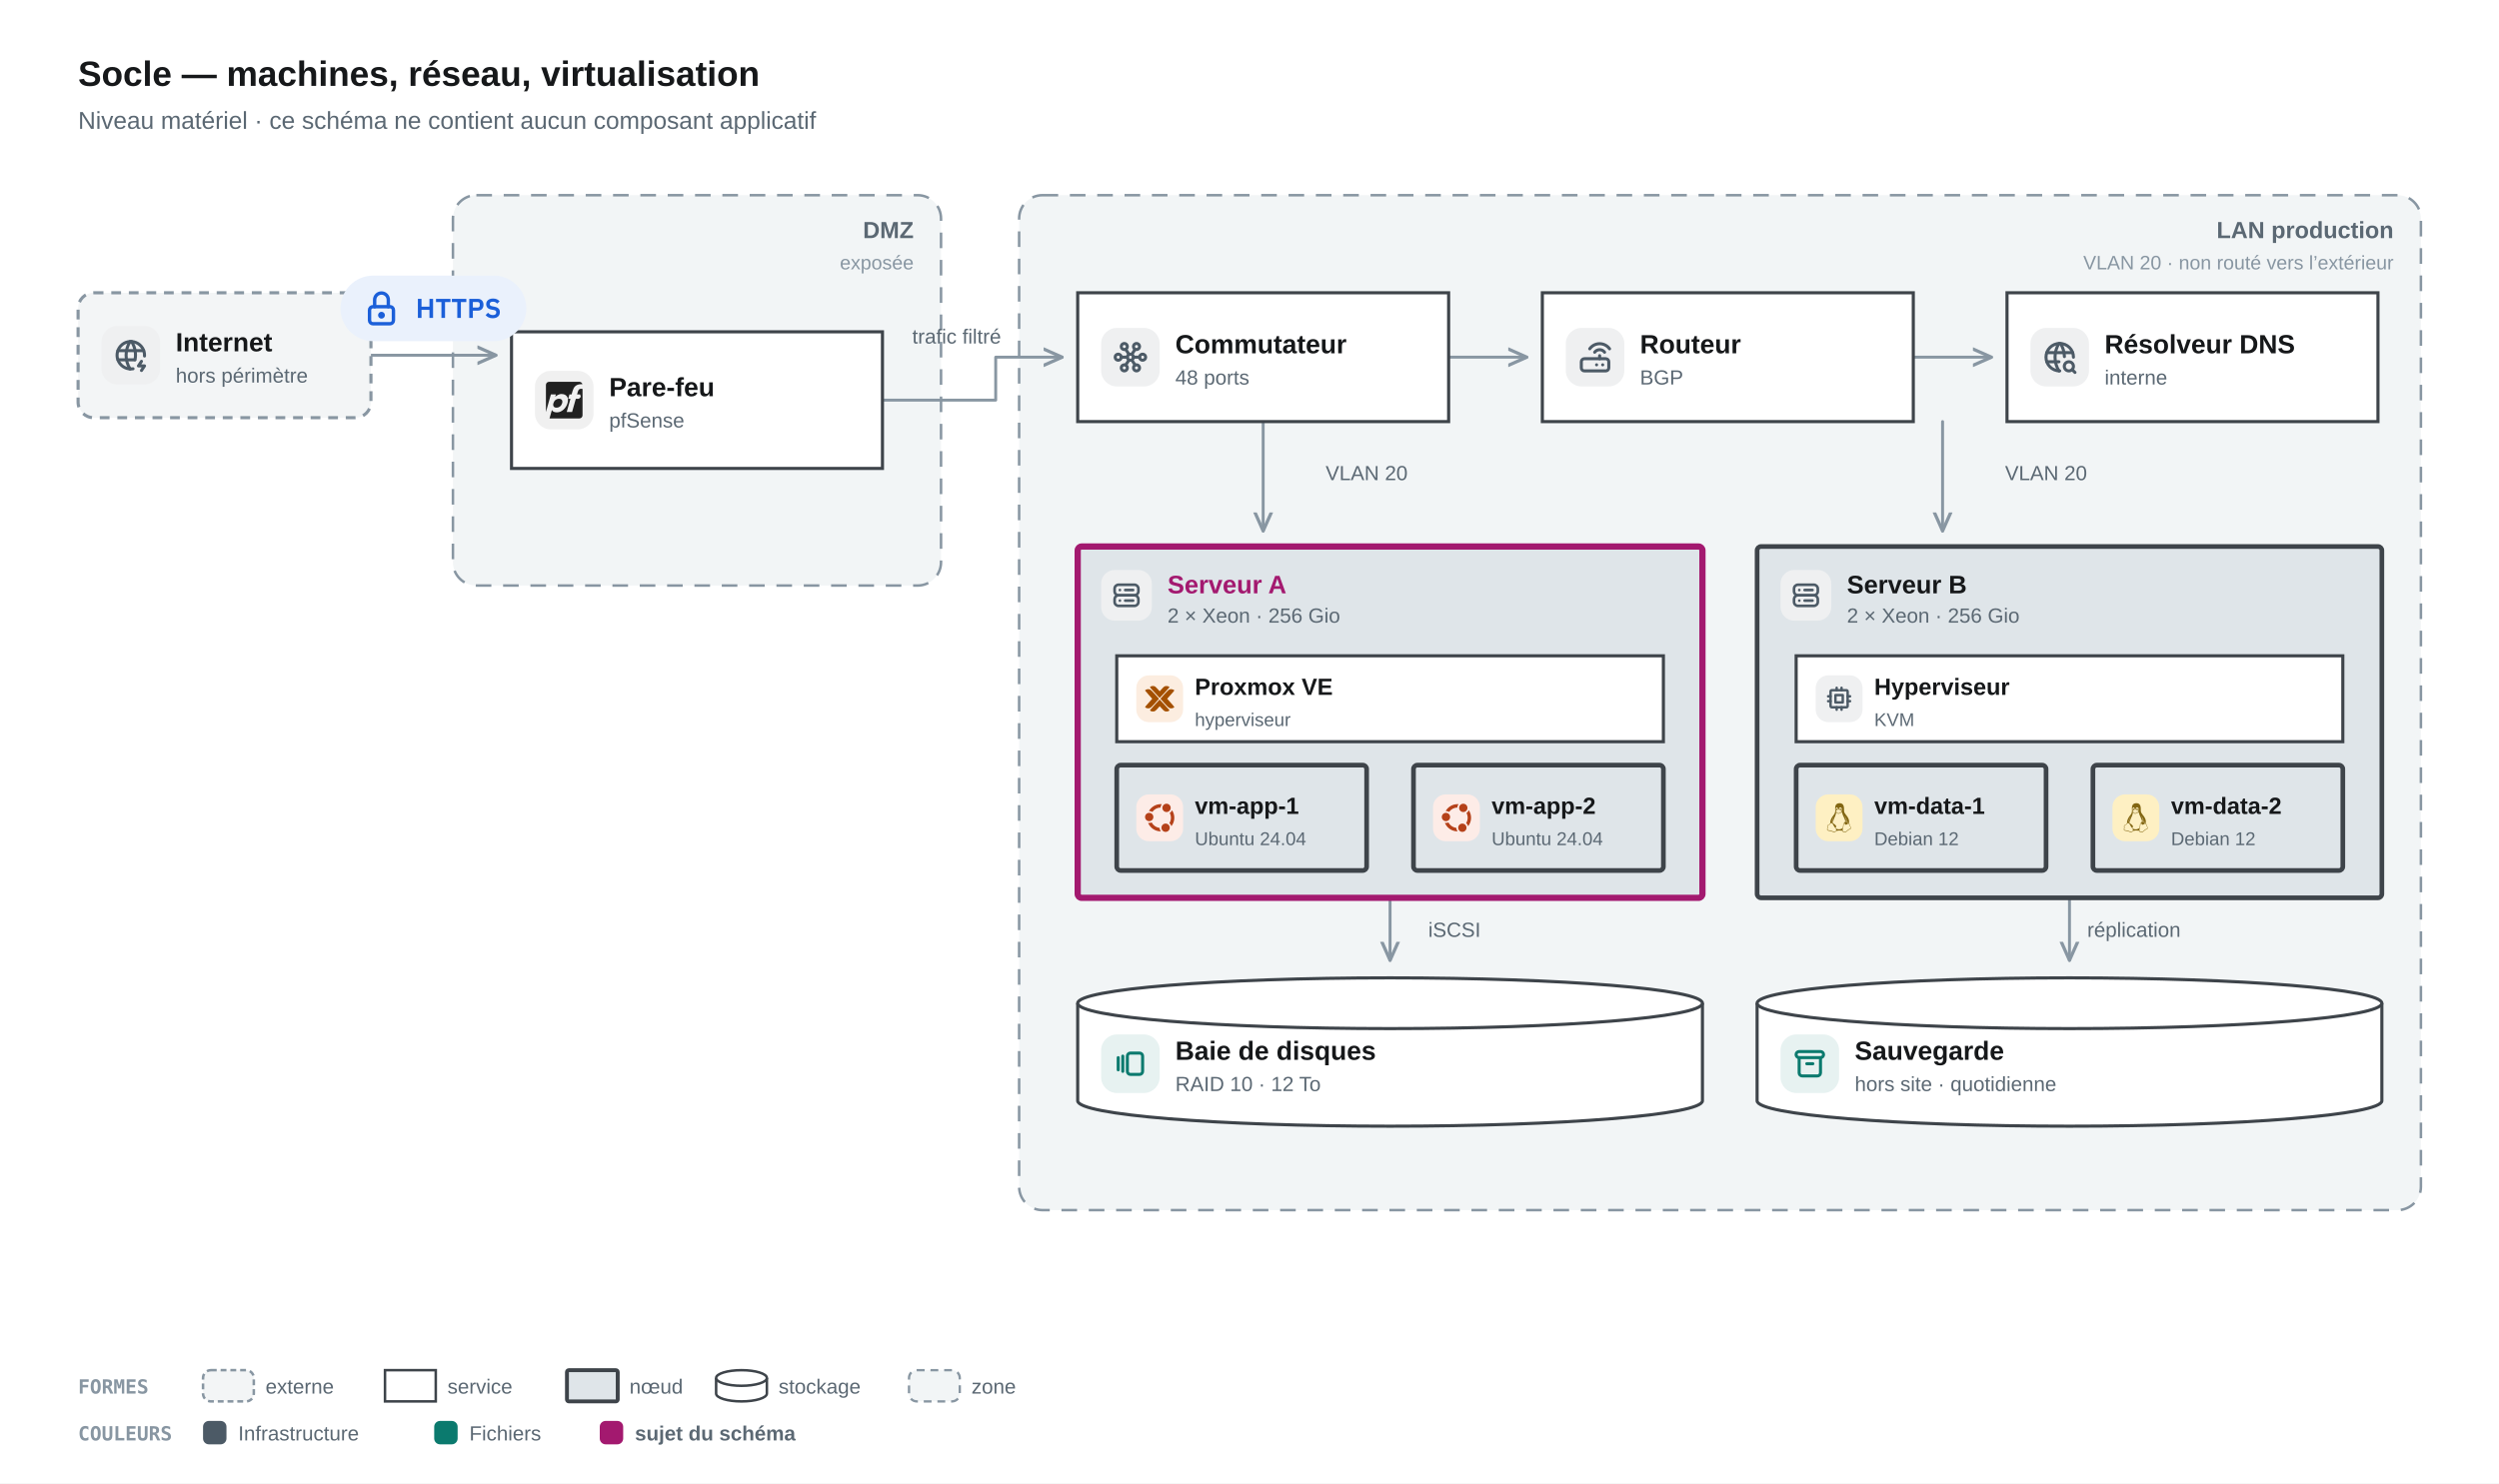
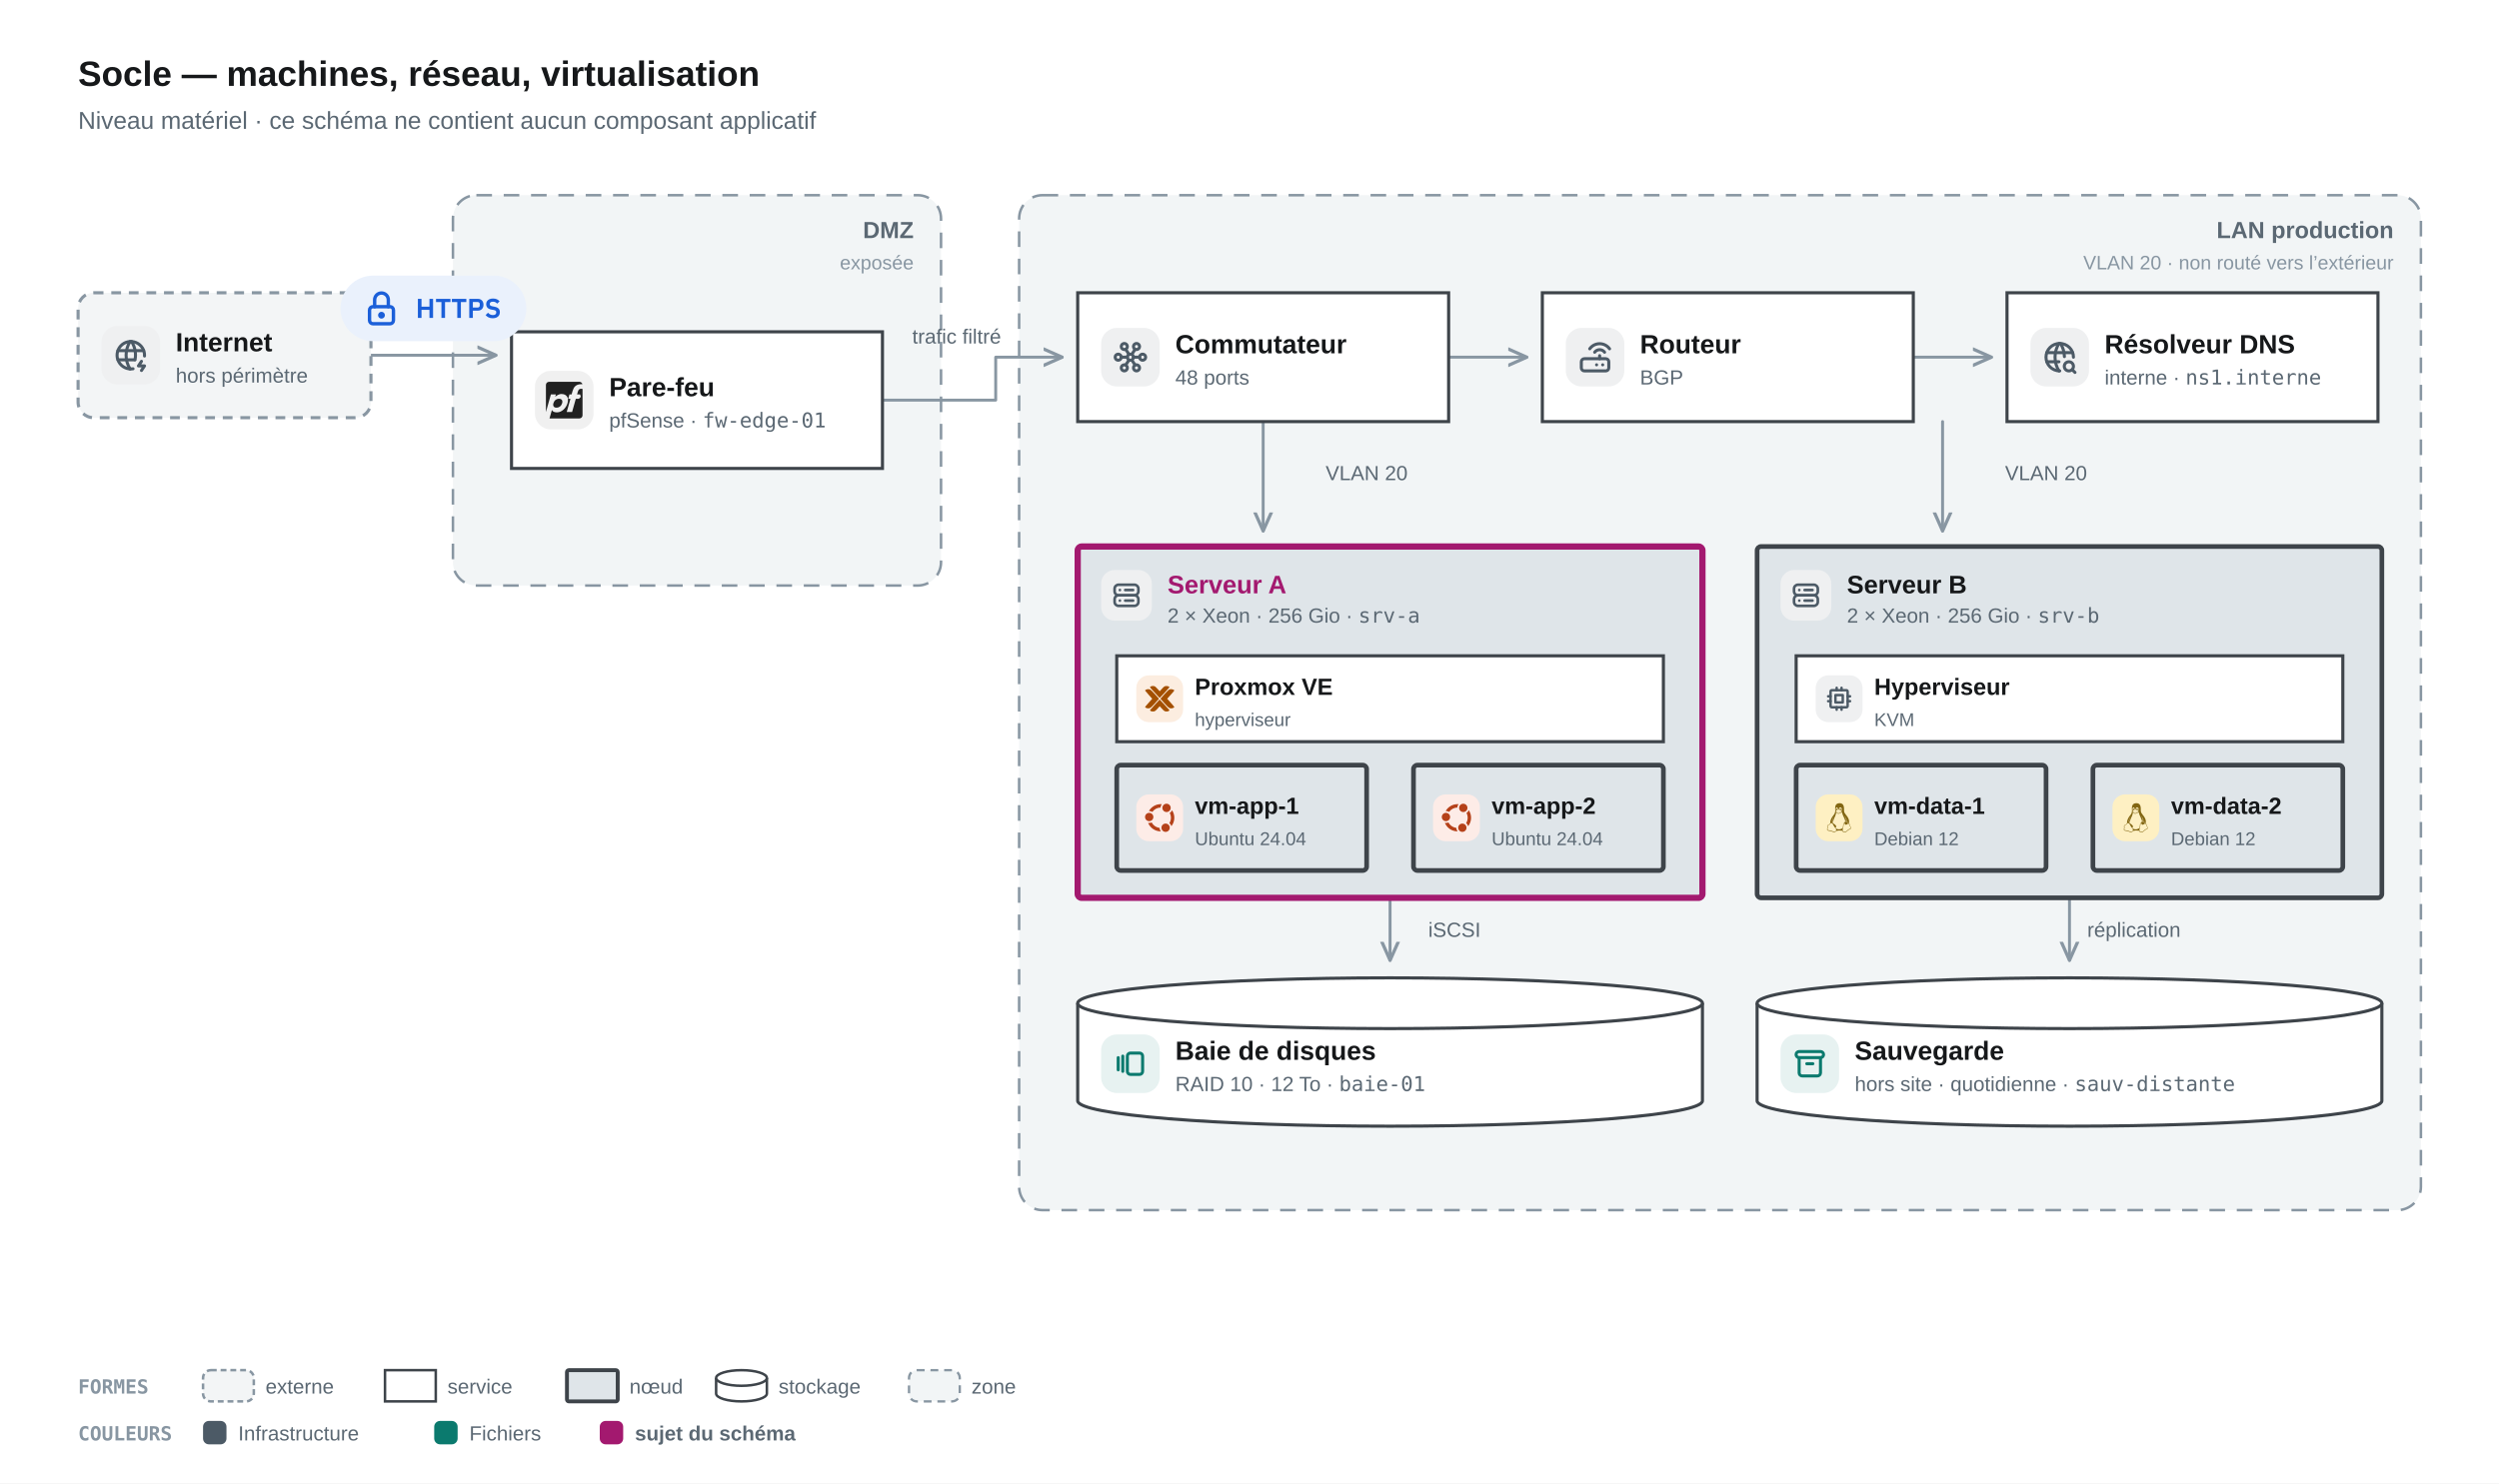
<svg xmlns="http://www.w3.org/2000/svg" width="1280" height="760" viewBox="0 0 1280 760" font-family="'IBM Plex Sans','Helvetica Neue',Arial,sans-serif" role="img" aria-label="Socle — machines, réseau, virtualisation">
  <defs>
    <marker id="fl" viewBox="0 0 10 10" refX="9" refY="5" markerWidth="7" markerHeight="7" orient="auto-start-reverse">
      <path d="M0,1 L9,5 L0,9" fill="none" stroke="#8896A2" stroke-width="1.6" stroke-linecap="round" stroke-linejoin="round" />
    </marker>
  </defs>
  <rect width="1280" height="760" fill="#FFFFFF" />
  <text x="40" y="44" font-size="18" font-weight="600" fill="#16181A">Socle — machines, réseau, virtualisation</text>
  <text x="40" y="66" font-size="12.5" fill="#5B6873">Niveau matériel · ce schéma ne contient aucun composant applicatif</text>
  <rect x="232" y="100" width="250" height="200" rx="12" fill="#F2F5F6" stroke="#8896A2" stroke-width="1.3" stroke-dasharray="8 6" />
  <text x="468" y="122" text-anchor="end" font-size="12" font-weight="600" fill="#5B6873">DMZ</text>
  <text x="468" y="138" text-anchor="end" font-size="10" fill="#8896A2">exposée</text>
  <rect x="522" y="100" width="718" height="520" rx="12" fill="#F2F5F6" stroke="#8896A2" stroke-width="1.3" stroke-dasharray="8 6" />
  <text x="1226" y="122" text-anchor="end" font-size="12" font-weight="600" fill="#5B6873">LAN production</text>
  <text x="1226" y="138" text-anchor="end" font-size="10" fill="#8896A2">VLAN 20 · non routé vers l’extérieur</text>
  <path d="M190,182 H254" fill="none" stroke="#8896A2" stroke-width="1.5" stroke-linecap="round" stroke-linejoin="round" marker-end="url(#fl)" />
  <path d="M452,205 H510 V183 H544" fill="none" stroke="#8896A2" stroke-width="1.5" stroke-linecap="round" stroke-linejoin="round" marker-end="url(#fl)" />
  <path d="M742,183 H782" fill="none" stroke="#8896A2" stroke-width="1.5" stroke-linecap="round" stroke-linejoin="round" marker-end="url(#fl)" />
  <path d="M980,183 H1020" fill="none" stroke="#8896A2" stroke-width="1.5" stroke-linecap="round" stroke-linejoin="round" marker-end="url(#fl)" />
  <path d="M647,216 V272" fill="none" stroke="#8896A2" stroke-width="1.5" stroke-linecap="round" stroke-linejoin="round" marker-end="url(#fl)" />
  <path d="M995,216 V272" fill="none" stroke="#8896A2" stroke-width="1.5" stroke-linecap="round" stroke-linejoin="round" marker-end="url(#fl)" />
  <path d="M712,460 V492" fill="none" stroke="#8896A2" stroke-width="1.5" stroke-linecap="round" stroke-linejoin="round" marker-end="url(#fl)" />
  <path d="M1060,460 V492" fill="none" stroke="#8896A2" stroke-width="1.5" stroke-linecap="round" stroke-linejoin="round" marker-end="url(#fl)" />
  <g>
    <rect x="40" y="150" width="150" height="64" rx="8" fill="#F3F5F6" stroke="#8896A2" stroke-width="1.6" stroke-dasharray="5 4" />
    <svg x="52" y="167" width="30" height="30" viewBox="0 0 48 48">
      <rect width="48" height="48" rx="13" fill="#eff0f1" />
      <svg x="9" y="9" width="30" height="30" viewBox="0 0 24 24" fill="none" stroke="#4C5A66" stroke-width="2" stroke-linecap="round" stroke-linejoin="round">
        <path stroke="none" d="M0 0h24v24H0z" fill="none" />
        <path d="M20.985 12.52a9 9 0 1 0 -7.52 8.36" />
        <path d="M3.6 9h16.8" />
        <path d="M3.6 15h10.9" />
        <path d="M11.5 3a17 17 0 0 0 0 18" />
        <path d="M12.5 3c2.313 3.706 3.07 7.856 2.27 12" />
        <path d="M19 16l-2 3h4l-2 3" />
      </svg>
    </svg>
    <text x="90" y="180" font-size="13.5" font-weight="600" fill="#16181A">Internet</text>
    <text x="90" y="196" font-size="10.5" fill="#5B6873">hors périmètre</text>
  </g>
  <g>
    <rect x="262" y="170" width="190" height="70" rx="0" fill="#FFFFFF" stroke="#3E444A" stroke-width="1.6" />
    <svg x="274" y="190" width="30" height="30" viewBox="0 0 48 48">
      <rect width="48" height="48" rx="13" fill="#f0f0f0" />
      <svg x="9" y="9" width="30" height="30" viewBox="0 0 24 24" fill="#212121">
        <path d="M2.013 0C.898 0 0 .929 0 2.044v17.775L3.252 8.27h3.282L6.1 9.785h.063c.186-.217.433-.403.742-.62.31-.216.62-.402.96-.588.342-.186.713-.31 1.116-.433.402-.124.805-.155 1.208-.155.867 0 1.579.154 2.198.433.62.279 1.084.712 1.455 1.239.31.464.5 1.019.593 1.669.006.06.027.135.027.189.062.712-.031 1.518-.28 2.385a8.571 8.571 0 0 1-1.02 2.322 9.885 9.885 0 0 1-1.58 1.95 8.125 8.125 0 0 1-2.044 1.364 5.536 5.536 0 0 1-2.354.495 5.655 5.655 0 0 1-1.982-.34c-.588-.217-.99-.62-1.238-1.177h-.062L2.353 24h19.603A2.042 2.042 0 0 0 24 21.956V4.706c-.093-.03-.186-.06-.248-.092a2.771 2.771 0 0 0-.557-.062c-.557 0-1.022.124-1.394.372-.34.248-.65.743-.867 1.518l-.526 1.826h2.013l.495 1.58-1.3 1.27h-2.014l-2.446 8.67h-3.53l2.446-8.67h-1.455l.805-2.85h1.425l.557-2.044c.185-.619.403-1.238.681-1.795a4.996 4.996 0 0 1 1.053-1.487c.433-.434.99-.775 1.641-1.022.65-.248 1.487-.372 2.447-.372.248 0 .464 0 .712.031A2.082 2.082 0 0 0 21.988 0zm6.565 11.118c-.898 0-1.672.278-2.323.805-.65.526-1.083 1.239-1.331 2.106-.248.867-.217 1.579.155 2.105.31.557.929.805 1.858.805.898 0 1.672-.278 2.322-.805.65-.526 1.115-1.238 1.363-2.105.247-.867.185-1.58-.155-2.106-.34-.527-.991-.805-1.89-.805Z" />
      </svg>
    </svg>
    <text x="312" y="203" font-size="13.5" font-weight="600" fill="#16181A">Pare-feu</text>
-     <text x="312" y="219" font-size="10.5" fill="#5B6873">pfSense</text>
+     <text x="312" y="219" font-size="10.5" fill="#5B6873">pfSense · <tspan font-family="'IBM Plex Mono',monospace">fw-edge-01</tspan>
+     </text>
  </g>
  <g>
    <rect x="552" y="150" width="190" height="66" rx="0" fill="#FFFFFF" stroke="#3E444A" stroke-width="1.6" />
    <svg x="564" y="168" width="30" height="30" viewBox="0 0 48 48">
      <rect width="48" height="48" rx="13" fill="#eff0f1" />
      <svg x="9" y="9" width="30" height="30" viewBox="0 0 24 24" fill="none" stroke="#4C5A66" stroke-width="2" stroke-linecap="round" stroke-linejoin="round">
        <path stroke="none" d="M0 0h24v24H0z" fill="none" />
        <path d="M10 19a2 2 0 1 0 -4 0a2 2 0 0 0 4 0" />
        <path d="M18 5a2 2 0 1 0 -4 0a2 2 0 0 0 4 0" />
        <path d="M10 5a2 2 0 1 0 -4 0a2 2 0 0 0 4 0" />
        <path d="M6 12a2 2 0 1 0 -4 0a2 2 0 0 0 4 0" />
        <path d="M18 19a2 2 0 1 0 -4 0a2 2 0 0 0 4 0" />
        <path d="M14 12a2 2 0 1 0 -4 0a2 2 0 0 0 4 0" />
        <path d="M22 12a2 2 0 1 0 -4 0a2 2 0 0 0 4 0" />
        <path d="M6 12h4" />
        <path d="M14 12h4" />
        <path d="M15 7l-2 3" />
        <path d="M9 7l2 3" />
        <path d="M11 14l-2 3" />
        <path d="M13 14l2 3" />
      </svg>
    </svg>
    <text x="602" y="181" font-size="13.5" font-weight="600" fill="#16181A">Commutateur</text>
    <text x="602" y="197" font-size="10.5" fill="#5B6873">48 ports</text>
  </g>
  <g>
    <rect x="790" y="150" width="190" height="66" rx="0" fill="#FFFFFF" stroke="#3E444A" stroke-width="1.6" />
    <svg x="802" y="168" width="30" height="30" viewBox="0 0 48 48">
      <rect width="48" height="48" rx="13" fill="#eff0f1" />
      <svg x="9" y="9" width="30" height="30" viewBox="0 0 24 24" fill="none" stroke="#4C5A66" stroke-width="2" stroke-linecap="round" stroke-linejoin="round">
        <path stroke="none" d="M0 0h24v24H0z" fill="none" />
        <path d="M3 15a2 2 0 0 1 2 -2h14a2 2 0 0 1 2 2v4a2 2 0 0 1 -2 2h-14a2 2 0 0 1 -2 -2l0 -4" />
        <path d="M17 17l0 .01" />
        <path d="M13 17l0 .01" />
        <path d="M15 13l0 -2" />
        <path d="M11.75 8.75a4 4 0 0 1 6.5 0" />
        <path d="M8.5 6.5a8 8 0 0 1 13 0" />
      </svg>
    </svg>
    <text x="840" y="181" font-size="13.5" font-weight="600" fill="#16181A">Routeur</text>
    <text x="840" y="197" font-size="10.5" fill="#5B6873">BGP</text>
  </g>
  <g>
    <rect x="1028" y="150" width="190" height="66" rx="0" fill="#FFFFFF" stroke="#3E444A" stroke-width="1.6" />
    <svg x="1040" y="168" width="30" height="30" viewBox="0 0 48 48">
      <rect width="48" height="48" rx="13" fill="#eff0f1" />
      <svg x="9" y="9" width="30" height="30" viewBox="0 0 24 24" fill="none" stroke="#4C5A66" stroke-width="2" stroke-linecap="round" stroke-linejoin="round">
        <path stroke="none" d="M0 0h24v24H0z" fill="none" />
        <path d="M21 12a9 9 0 1 0 -9 9" />
        <path d="M3.6 9h16.8" />
        <path d="M3.6 15h7.9" />
        <path d="M11.5 3a17 17 0 0 0 0 18" />
        <path d="M12.5 3a16.984 16.984 0 0 1 2.574 8.62" />
        <path d="M15 18a3 3 0 1 0 6 0a3 3 0 1 0 -6 0" />
        <path d="M20.2 20.2l1.8 1.8" />
      </svg>
    </svg>
    <text x="1078" y="181" font-size="13.5" font-weight="600" fill="#16181A">Résolveur DNS</text>
-     <text x="1078" y="197" font-size="10.5" fill="#5B6873">interne</text>
+     <text x="1078" y="197" font-size="10.5" fill="#5B6873">interne · <tspan font-family="'IBM Plex Mono',monospace">ns1.interne</tspan>
+     </text>
  </g>
  <g>
    <rect x="552" y="280" width="320" height="180" rx="2" fill="#DFE5E9" stroke="#A3196F" stroke-width="3.2" />
    <svg x="564" y="292" width="26" height="26" viewBox="0 0 48 48">
      <rect width="48" height="48" rx="13" fill="#eff0f1" />
      <svg x="9" y="9" width="30" height="30" viewBox="0 0 24 24" fill="none" stroke="#4C5A66" stroke-width="2" stroke-linecap="round" stroke-linejoin="round">
        <path stroke="none" d="M0 0h24v24H0z" fill="none" />
        <path d="M3 7a3 3 0 0 1 3 -3h12a3 3 0 0 1 3 3v2a3 3 0 0 1 -3 3h-12a3 3 0 0 1 -3 -3v-2" />
        <path d="M3 15a3 3 0 0 1 3 -3h12a3 3 0 0 1 3 3v2a3 3 0 0 1 -3 3h-12a3 3 0 0 1 -3 -3l0 -2" />
        <path d="M7 8l0 .01" />
        <path d="M7 16l0 .01" />
        <path d="M11 8h6" />
        <path d="M11 16h6" />
      </svg>
    </svg>
    <text x="598" y="304" font-size="13" font-weight="600" fill="#A3196F">Serveur A</text>
-     <text x="598" y="319" font-size="10.5" fill="#5B6873">2 × Xeon · 256 Gio</text>
+     <text x="598" y="319" font-size="10.5" fill="#5B6873">2 × Xeon · 256 Gio · <tspan font-family="'IBM Plex Mono',monospace">srv-a</tspan>
+     </text>
  </g>
  <g>
    <rect x="572" y="336" width="280" height="44" rx="0" fill="#FFFFFF" stroke="#3E444A" stroke-width="1.6" />
    <svg x="582" y="346" width="24" height="24" viewBox="0 0 48 48">
      <rect width="48" height="48" rx="13" fill="#fcede0" />
      <svg x="9" y="9" width="30" height="30" viewBox="0 0 24 24" fill="#a45000">
        <path d="M4.928 1.825c-1.09.553-1.09.64-.07 1.78 5.655 6.295 7.004 7.782 7.107 7.782.139.017 7.971-8.542 8.058-8.801.034-.07-.208-.312-.519-.536-.415-.312-.864-.433-1.712-.467-1.59-.104-2.144.242-4.115 2.455-.899 1.003-1.66 1.833-1.66 1.833-.017 0-.76-.813-1.642-1.798S8.473 2.1 8.127 1.91c-.796-.45-2.421-.484-3.2-.086zM1.297 4.367C.45 4.695 0 5.007 0 5.248c0 .121 1.331 1.678 2.94 3.459 1.625 1.78 2.939 3.268 2.939 3.302 0 .035-1.331 1.522-2.94 3.303C1.314 17.11.017 18.683.035 18.822c.086.467 1.504 1.055 2.541 1.055 1.678-.018 2.058-.312 5.603-4.202 1.78-1.954 3.233-3.614 3.233-3.666 0-.069-1.435-1.694-3.199-3.63-2.3-2.508-3.423-3.632-3.96-3.874-.812-.398-2.126-.467-2.956-.138zm18.467.12c-.502.26-1.764 1.505-3.943 3.891-1.763 1.937-3.199 3.562-3.199 3.631 0 .07 1.453 1.712 3.234 3.666 3.544 3.89 3.925 4.184 5.602 4.202 1.038 0 2.455-.588 2.542-1.055.017-.156-1.28-1.712-2.905-3.493-1.608-1.78-2.94-3.285-2.94-3.32 0-.034 1.332-1.539 2.94-3.32C22.72 6.91 24.017 5.352 24 5.214c-.087-.45-1.366-.968-2.473-1.038-.795-.034-1.21.035-1.763.312zM7.954 16.973c-2.144 2.369-3.908 4.374-3.943 4.46-.034.07.208.312.52.537.414.311.864.432 1.711.467 1.574.103 2.161-.26 4.15-2.508.864-.968 1.608-1.78 1.625-1.78s.761.812 1.643 1.798c2.023 2.248 2.559 2.576 4.132 2.49.848-.035 1.297-.156 1.712-.467.311-.225.553-.467.519-.536-.087-.26-7.92-8.819-8.058-8.801-.069 0-1.867 1.954-4.011 4.34z" />
      </svg>
    </svg>
    <text x="612" y="356" font-size="12" font-weight="600" fill="#16181A">Proxmox VE</text>
    <text x="612" y="372" font-size="9.5" fill="#5B6873">hyperviseur</text>
  </g>
  <g>
    <rect x="572" y="392" width="128" height="54" rx="2" fill="#DFE5E9" stroke="#3E444A" stroke-width="2.4" />
    <svg x="582" y="407" width="24" height="24" viewBox="0 0 48 48">
      <rect width="48" height="48" rx="13" fill="#fdece7" />
      <svg x="9" y="9" width="30" height="30" viewBox="0 0 24 24" fill="#b54119">
        <path d="M17.61.455a3.41 3.41 0 0 0-3.41 3.41 3.41 3.41 0 0 0 3.41 3.41 3.41 3.41 0 0 0 3.41-3.41 3.41 3.41 0 0 0-3.41-3.41zM12.92.8C8.923.777 5.137 2.941 3.148 6.451a4.5 4.5 0 0 1 .26-.007 4.92 4.92 0 0 1 2.585.737A8.316 8.316 0 0 1 12.688 3.6 4.944 4.944 0 0 1 13.723.834 11.008 11.008 0 0 0 12.92.8zm9.226 4.994a4.915 4.915 0 0 1-1.918 2.246 8.36 8.36 0 0 1-.273 8.303 4.89 4.89 0 0 1 1.632 2.54 11.156 11.156 0 0 0 .559-13.089zM3.41 7.932A3.41 3.41 0 0 0 0 11.342a3.41 3.41 0 0 0 3.41 3.409 3.41 3.41 0 0 0 3.41-3.41 3.41 3.41 0 0 0-3.41-3.41zm2.027 7.866a4.908 4.908 0 0 1-2.915.358 11.1 11.1 0 0 0 7.991 6.698 11.234 11.234 0 0 0 2.422.249 4.879 4.879 0 0 1-.999-2.85 8.484 8.484 0 0 1-.836-.136 8.304 8.304 0 0 1-5.663-4.32zm11.405.928a3.41 3.41 0 0 0-3.41 3.41 3.41 3.41 0 0 0 3.41 3.41 3.41 3.41 0 0 0 3.41-3.41 3.41 3.41 0 0 0-3.41-3.41z" />
      </svg>
    </svg>
    <text x="612" y="417" font-size="12" font-weight="600" fill="#16181A">vm-app-1</text>
    <text x="612" y="433" font-size="9.5" fill="#5B6873">Ubuntu 24.04</text>
  </g>
  <g>
    <rect x="724" y="392" width="128" height="54" rx="2" fill="#DFE5E9" stroke="#3E444A" stroke-width="2.4" />
    <svg x="734" y="407" width="24" height="24" viewBox="0 0 48 48">
      <rect width="48" height="48" rx="13" fill="#fdece7" />
      <svg x="9" y="9" width="30" height="30" viewBox="0 0 24 24" fill="#b54119">
        <path d="M17.61.455a3.41 3.41 0 0 0-3.41 3.41 3.41 3.41 0 0 0 3.41 3.41 3.41 3.41 0 0 0 3.41-3.41 3.41 3.41 0 0 0-3.41-3.41zM12.92.8C8.923.777 5.137 2.941 3.148 6.451a4.5 4.5 0 0 1 .26-.007 4.92 4.92 0 0 1 2.585.737A8.316 8.316 0 0 1 12.688 3.6 4.944 4.944 0 0 1 13.723.834 11.008 11.008 0 0 0 12.92.8zm9.226 4.994a4.915 4.915 0 0 1-1.918 2.246 8.36 8.36 0 0 1-.273 8.303 4.89 4.89 0 0 1 1.632 2.54 11.156 11.156 0 0 0 .559-13.089zM3.41 7.932A3.41 3.41 0 0 0 0 11.342a3.41 3.41 0 0 0 3.41 3.409 3.41 3.41 0 0 0 3.41-3.41 3.41 3.41 0 0 0-3.41-3.41zm2.027 7.866a4.908 4.908 0 0 1-2.915.358 11.1 11.1 0 0 0 7.991 6.698 11.234 11.234 0 0 0 2.422.249 4.879 4.879 0 0 1-.999-2.85 8.484 8.484 0 0 1-.836-.136 8.304 8.304 0 0 1-5.663-4.32zm11.405.928a3.41 3.41 0 0 0-3.41 3.41 3.41 3.41 0 0 0 3.41 3.41 3.41 3.41 0 0 0 3.41-3.41 3.41 3.41 0 0 0-3.41-3.41z" />
      </svg>
    </svg>
    <text x="764" y="417" font-size="12" font-weight="600" fill="#16181A">vm-app-2</text>
    <text x="764" y="433" font-size="9.5" fill="#5B6873">Ubuntu 24.04</text>
  </g>
  <g>
    <rect x="900" y="280" width="320" height="180" rx="2" fill="#DFE5E9" stroke="#3E444A" stroke-width="2.4" />
    <svg x="912" y="292" width="26" height="26" viewBox="0 0 48 48">
      <rect width="48" height="48" rx="13" fill="#eff0f1" />
      <svg x="9" y="9" width="30" height="30" viewBox="0 0 24 24" fill="none" stroke="#4C5A66" stroke-width="2" stroke-linecap="round" stroke-linejoin="round">
        <path stroke="none" d="M0 0h24v24H0z" fill="none" />
        <path d="M3 7a3 3 0 0 1 3 -3h12a3 3 0 0 1 3 3v2a3 3 0 0 1 -3 3h-12a3 3 0 0 1 -3 -3v-2" />
        <path d="M3 15a3 3 0 0 1 3 -3h12a3 3 0 0 1 3 3v2a3 3 0 0 1 -3 3h-12a3 3 0 0 1 -3 -3l0 -2" />
        <path d="M7 8l0 .01" />
        <path d="M7 16l0 .01" />
        <path d="M11 8h6" />
        <path d="M11 16h6" />
      </svg>
    </svg>
    <text x="946" y="304" font-size="13" font-weight="600" fill="#16181A">Serveur B</text>
-     <text x="946" y="319" font-size="10.5" fill="#5B6873">2 × Xeon · 256 Gio</text>
+     <text x="946" y="319" font-size="10.5" fill="#5B6873">2 × Xeon · 256 Gio · <tspan font-family="'IBM Plex Mono',monospace">srv-b</tspan>
+     </text>
  </g>
  <g>
    <rect x="920" y="336" width="280" height="44" rx="0" fill="#FFFFFF" stroke="#3E444A" stroke-width="1.6" />
    <svg x="930" y="346" width="24" height="24" viewBox="0 0 48 48">
      <rect width="48" height="48" rx="13" fill="#eff0f1" />
      <svg x="9" y="9" width="30" height="30" viewBox="0 0 24 24" fill="none" stroke="#4C5A66" stroke-width="2" stroke-linecap="round" stroke-linejoin="round">
        <path stroke="none" d="M0 0h24v24H0z" fill="none" />
        <path d="M5 6a1 1 0 0 1 1 -1h12a1 1 0 0 1 1 1v12a1 1 0 0 1 -1 1h-12a1 1 0 0 1 -1 -1l0 -12" />
        <path d="M9 9h6v6h-6l0 -6" />
        <path d="M3 10h2" />
        <path d="M3 14h2" />
        <path d="M10 3v2" />
        <path d="M14 3v2" />
        <path d="M21 10h-2" />
        <path d="M21 14h-2" />
        <path d="M14 21v-2" />
        <path d="M10 21v-2" />
      </svg>
    </svg>
    <text x="960" y="356" font-size="12" font-weight="600" fill="#16181A">Hyperviseur</text>
    <text x="960" y="372" font-size="9.5" fill="#5B6873">KVM</text>
  </g>
  <g>
    <rect x="920" y="392" width="128" height="54" rx="2" fill="#DFE5E9" stroke="#3E444A" stroke-width="2.4" />
    <svg x="930" y="407" width="24" height="24" viewBox="0 0 48 48">
      <rect width="48" height="48" rx="13" fill="#fef0c3" />
      <svg x="9" y="9" width="30" height="30" viewBox="0 0 24 24" fill="#826612">
        <path d="M12.504 0c-.155 0-.315.008-.48.021-4.226.333-3.105 4.807-3.17 6.298-.076 1.092-.3 1.953-1.05 3.02-.885 1.051-2.127 2.75-2.716 4.521-.278.832-.41 1.684-.287 2.489a.424.424 0 00-.11.135c-.26.268-.45.6-.663.839-.199.199-.485.267-.797.4-.313.136-.658.269-.864.68-.09.189-.136.394-.132.602 0 .199.027.4.055.536.058.399.116.728.04.97-.249.68-.28 1.145-.106 1.484.174.334.535.47.94.601.81.2 1.91.135 2.774.6.926.466 1.866.67 2.616.47.526-.116.97-.464 1.208-.946.587-.003 1.23-.269 2.26-.334.699-.058 1.574.267 2.577.2.025.134.063.198.114.333l.003.003c.391.778 1.113 1.132 1.884 1.071.771-.06 1.592-.536 2.257-1.306.631-.765 1.683-1.084 2.378-1.503.348-.199.629-.469.649-.853.023-.4-.2-.811-.714-1.376v-.097l-.003-.003c-.17-.2-.25-.535-.338-.926-.085-.401-.182-.786-.492-1.046h-.003c-.059-.054-.123-.067-.188-.135a.357.357 0 00-.19-.064c.431-1.278.264-2.55-.173-3.694-.533-1.41-1.465-2.638-2.175-3.483-.796-1.005-1.576-1.957-1.56-3.368.026-2.152.236-6.133-3.544-6.139zm.529 3.405h.013c.213 0 .396.062.584.198.19.135.33.332.438.533.105.259.158.459.166.724 0-.02.006-.04.006-.06v.105a.086.086 0 01-.004-.021l-.004-.024a1.807 1.807 0 01-.15.706.953.953 0 01-.213.335.71.71 0 00-.088-.042c-.104-.045-.198-.064-.284-.133a1.312 1.312 0 00-.22-.066c.05-.06.146-.133.183-.198.053-.128.082-.264.088-.402v-.02a1.21 1.21 0 00-.061-.4c-.045-.134-.101-.2-.183-.333-.084-.066-.167-.132-.267-.132h-.016c-.093 0-.176.03-.262.132a.8.8 0 00-.205.334 1.18 1.18 0 00-.09.4v.019c.002.089.008.179.02.267-.193-.067-.438-.135-.607-.202a1.635 1.635 0 01-.018-.2v-.02a1.772 1.772 0 01.15-.768c.082-.22.232-.406.43-.533a.985.985 0 01.594-.2zm-2.962.059h.036c.142 0 .27.048.399.135.146.129.264.288.344.465.09.199.14.4.153.667v.004c.007.134.006.2-.002.266v.08c-.03.007-.056.018-.083.024-.152.055-.274.135-.393.2.012-.09.013-.18.003-.267v-.015c-.012-.133-.04-.2-.082-.333a.613.613 0 00-.166-.267.248.248 0 00-.183-.064h-.021c-.071.006-.13.04-.186.132a.552.552 0 00-.12.27.944.944 0 00-.023.33v.015c.012.135.037.2.08.334.046.134.098.2.166.268.01.009.02.018.034.024-.07.057-.117.07-.176.136a.304.304 0 01-.131.068 2.62 2.62 0 01-.275-.402 1.772 1.772 0 01-.155-.667 1.759 1.759 0 01.08-.668 1.43 1.43 0 01.283-.535c.128-.133.26-.2.418-.2zm1.37 1.706c.332 0 .733.065 1.216.399.293.2.523.269 1.052.468h.003c.255.136.405.266.478.399v-.131a.571.571 0 01.016.47c-.123.31-.516.643-1.063.842v.002c-.268.135-.501.333-.775.465-.276.135-.588.292-1.012.267a1.139 1.139 0 01-.448-.067 3.566 3.566 0 01-.322-.198c-.195-.135-.363-.332-.612-.465v-.005h-.005c-.4-.246-.616-.512-.686-.71-.07-.268-.005-.47.193-.6.224-.135.38-.271.483-.336.104-.074.143-.102.176-.131h.002v-.003c.169-.202.436-.47.839-.601.139-.036.294-.065.466-.065zm2.8 2.142c.358 1.417 1.196 3.475 1.735 4.473.286.534.855 1.659 1.102 3.024.156-.005.33.018.513.064.646-1.671-.546-3.467-1.089-3.966-.22-.2-.232-.335-.123-.335.59.534 1.365 1.572 1.646 2.757.13.535.16 1.104.021 1.67.067.028.135.06.205.067 1.032.534 1.413.938 1.23 1.537v-.043c-.06-.003-.12 0-.18 0h-.016c.151-.467-.182-.825-1.065-1.224-.915-.4-1.646-.336-1.77.465-.008.043-.013.066-.018.135-.068.023-.139.053-.209.064-.43.268-.662.669-.793 1.187-.13.533-.17 1.156-.205 1.869v.003c-.02.334-.17.838-.319 1.35-1.5 1.072-3.58 1.538-5.348.334a2.645 2.645 0 00-.402-.533 1.45 1.45 0 00-.275-.333c.182 0 .338-.03.465-.067a.615.615 0 00.314-.334c.108-.267 0-.697-.345-1.163-.345-.467-.931-.995-1.788-1.521-.63-.4-.986-.87-1.15-1.396-.165-.534-.143-1.085-.015-1.645.245-1.07.873-2.11 1.274-2.763.107-.065.037.135-.408.974-.396.751-1.14 2.497-.122 3.854a8.123 8.123 0 01.647-2.876c.564-1.278 1.743-3.504 1.836-5.268.048.036.217.135.289.202.218.133.38.333.59.465.21.201.477.335.876.335.039.003.075.006.11.006.412 0 .73-.134.997-.268.29-.134.52-.334.74-.4h.005c.467-.135.835-.402 1.044-.7zm2.185 8.958c.037.6.343 1.245.882 1.377.588.134 1.434-.333 1.791-.765l.211-.01c.315-.007.577.01.847.268l.003.003c.208.199.305.53.391.876.085.4.154.78.409 1.066.486.527.645.906.636 1.14l.003-.007v.018l-.003-.012c-.015.262-.185.396-.498.595-.63.401-1.746.712-2.457 1.57-.618.737-1.37 1.14-2.036 1.191-.664.053-1.237-.2-1.574-.898l-.005-.003c-.21-.4-.12-1.025.056-1.69.176-.668.428-1.344.463-1.897.037-.714.076-1.335.195-1.814.12-.465.308-.797.641-.984l.045-.022zm-10.814.049h.01c.053 0 .105.005.157.014.376.055.706.333 1.023.752l.91 1.664.003.003c.243.533.754 1.064 1.189 1.637.434.598.77 1.131.729 1.57v.006c-.057.744-.48 1.148-1.125 1.294-.645.135-1.52.002-2.395-.464-.968-.536-2.118-.469-2.857-.602-.369-.066-.61-.2-.723-.4-.11-.2-.113-.602.123-1.23v-.004l.002-.003c.117-.334.03-.752-.027-1.118-.055-.401-.083-.71.043-.94.16-.334.396-.4.69-.533.294-.135.64-.202.915-.47h.002v-.002c.256-.268.445-.601.668-.838.19-.201.38-.336.663-.336zm7.159-9.074c-.435.201-.945.535-1.488.535-.542 0-.97-.267-1.28-.466-.154-.134-.28-.268-.373-.335-.164-.134-.144-.333-.074-.333.109.016.129.134.199.2.096.066.215.2.36.333.292.2.68.467 1.167.467.485 0 1.053-.267 1.398-.466.195-.135.445-.334.648-.467.156-.136.149-.267.279-.267.128.016.034.134-.147.332a8.097 8.097 0 01-.69.468zm-1.082-1.583V5.64c-.006-.02.013-.042.029-.05.074-.043.18-.027.26.004.063 0 .16.067.15.135-.006.049-.085.066-.135.066-.055 0-.092-.043-.141-.068-.052-.018-.146-.008-.163-.065zm-.551 0c-.02.058-.113.049-.166.066-.047.025-.086.068-.14.068-.05 0-.13-.02-.136-.068-.01-.066.088-.133.15-.133.08-.031.184-.047.259-.005.019.009.036.03.03.05v.02h.003z" />
      </svg>
    </svg>
    <text x="960" y="417" font-size="12" font-weight="600" fill="#16181A">vm-data-1</text>
    <text x="960" y="433" font-size="9.5" fill="#5B6873">Debian 12</text>
  </g>
  <g>
    <rect x="1072" y="392" width="128" height="54" rx="2" fill="#DFE5E9" stroke="#3E444A" stroke-width="2.4" />
    <svg x="1082" y="407" width="24" height="24" viewBox="0 0 48 48">
      <rect width="48" height="48" rx="13" fill="#fef0c3" />
      <svg x="9" y="9" width="30" height="30" viewBox="0 0 24 24" fill="#826612">
        <path d="M12.504 0c-.155 0-.315.008-.48.021-4.226.333-3.105 4.807-3.17 6.298-.076 1.092-.3 1.953-1.05 3.02-.885 1.051-2.127 2.75-2.716 4.521-.278.832-.41 1.684-.287 2.489a.424.424 0 00-.11.135c-.26.268-.45.6-.663.839-.199.199-.485.267-.797.4-.313.136-.658.269-.864.68-.09.189-.136.394-.132.602 0 .199.027.4.055.536.058.399.116.728.04.97-.249.68-.28 1.145-.106 1.484.174.334.535.47.94.601.81.2 1.91.135 2.774.6.926.466 1.866.67 2.616.47.526-.116.97-.464 1.208-.946.587-.003 1.23-.269 2.26-.334.699-.058 1.574.267 2.577.2.025.134.063.198.114.333l.003.003c.391.778 1.113 1.132 1.884 1.071.771-.06 1.592-.536 2.257-1.306.631-.765 1.683-1.084 2.378-1.503.348-.199.629-.469.649-.853.023-.4-.2-.811-.714-1.376v-.097l-.003-.003c-.17-.2-.25-.535-.338-.926-.085-.401-.182-.786-.492-1.046h-.003c-.059-.054-.123-.067-.188-.135a.357.357 0 00-.19-.064c.431-1.278.264-2.55-.173-3.694-.533-1.41-1.465-2.638-2.175-3.483-.796-1.005-1.576-1.957-1.56-3.368.026-2.152.236-6.133-3.544-6.139zm.529 3.405h.013c.213 0 .396.062.584.198.19.135.33.332.438.533.105.259.158.459.166.724 0-.02.006-.04.006-.06v.105a.086.086 0 01-.004-.021l-.004-.024a1.807 1.807 0 01-.15.706.953.953 0 01-.213.335.71.71 0 00-.088-.042c-.104-.045-.198-.064-.284-.133a1.312 1.312 0 00-.22-.066c.05-.06.146-.133.183-.198.053-.128.082-.264.088-.402v-.02a1.21 1.21 0 00-.061-.4c-.045-.134-.101-.2-.183-.333-.084-.066-.167-.132-.267-.132h-.016c-.093 0-.176.03-.262.132a.8.8 0 00-.205.334 1.18 1.18 0 00-.09.4v.019c.002.089.008.179.02.267-.193-.067-.438-.135-.607-.202a1.635 1.635 0 01-.018-.2v-.02a1.772 1.772 0 01.15-.768c.082-.22.232-.406.43-.533a.985.985 0 01.594-.2zm-2.962.059h.036c.142 0 .27.048.399.135.146.129.264.288.344.465.09.199.14.4.153.667v.004c.007.134.006.2-.002.266v.08c-.03.007-.056.018-.083.024-.152.055-.274.135-.393.2.012-.09.013-.18.003-.267v-.015c-.012-.133-.04-.2-.082-.333a.613.613 0 00-.166-.267.248.248 0 00-.183-.064h-.021c-.071.006-.13.04-.186.132a.552.552 0 00-.12.27.944.944 0 00-.023.33v.015c.012.135.037.2.08.334.046.134.098.2.166.268.01.009.02.018.034.024-.07.057-.117.07-.176.136a.304.304 0 01-.131.068 2.62 2.62 0 01-.275-.402 1.772 1.772 0 01-.155-.667 1.759 1.759 0 01.08-.668 1.43 1.43 0 01.283-.535c.128-.133.26-.2.418-.2zm1.37 1.706c.332 0 .733.065 1.216.399.293.2.523.269 1.052.468h.003c.255.136.405.266.478.399v-.131a.571.571 0 01.016.47c-.123.31-.516.643-1.063.842v.002c-.268.135-.501.333-.775.465-.276.135-.588.292-1.012.267a1.139 1.139 0 01-.448-.067 3.566 3.566 0 01-.322-.198c-.195-.135-.363-.332-.612-.465v-.005h-.005c-.4-.246-.616-.512-.686-.71-.07-.268-.005-.47.193-.6.224-.135.38-.271.483-.336.104-.074.143-.102.176-.131h.002v-.003c.169-.202.436-.47.839-.601.139-.036.294-.065.466-.065zm2.8 2.142c.358 1.417 1.196 3.475 1.735 4.473.286.534.855 1.659 1.102 3.024.156-.005.33.018.513.064.646-1.671-.546-3.467-1.089-3.966-.22-.2-.232-.335-.123-.335.59.534 1.365 1.572 1.646 2.757.13.535.16 1.104.021 1.67.067.028.135.06.205.067 1.032.534 1.413.938 1.23 1.537v-.043c-.06-.003-.12 0-.18 0h-.016c.151-.467-.182-.825-1.065-1.224-.915-.4-1.646-.336-1.77.465-.008.043-.013.066-.018.135-.068.023-.139.053-.209.064-.43.268-.662.669-.793 1.187-.13.533-.17 1.156-.205 1.869v.003c-.02.334-.17.838-.319 1.35-1.5 1.072-3.58 1.538-5.348.334a2.645 2.645 0 00-.402-.533 1.45 1.45 0 00-.275-.333c.182 0 .338-.03.465-.067a.615.615 0 00.314-.334c.108-.267 0-.697-.345-1.163-.345-.467-.931-.995-1.788-1.521-.63-.4-.986-.87-1.15-1.396-.165-.534-.143-1.085-.015-1.645.245-1.07.873-2.11 1.274-2.763.107-.065.037.135-.408.974-.396.751-1.14 2.497-.122 3.854a8.123 8.123 0 01.647-2.876c.564-1.278 1.743-3.504 1.836-5.268.048.036.217.135.289.202.218.133.38.333.59.465.21.201.477.335.876.335.039.003.075.006.11.006.412 0 .73-.134.997-.268.29-.134.52-.334.74-.4h.005c.467-.135.835-.402 1.044-.7zm2.185 8.958c.037.6.343 1.245.882 1.377.588.134 1.434-.333 1.791-.765l.211-.01c.315-.007.577.01.847.268l.003.003c.208.199.305.53.391.876.085.4.154.78.409 1.066.486.527.645.906.636 1.14l.003-.007v.018l-.003-.012c-.015.262-.185.396-.498.595-.63.401-1.746.712-2.457 1.57-.618.737-1.37 1.14-2.036 1.191-.664.053-1.237-.2-1.574-.898l-.005-.003c-.21-.4-.12-1.025.056-1.69.176-.668.428-1.344.463-1.897.037-.714.076-1.335.195-1.814.12-.465.308-.797.641-.984l.045-.022zm-10.814.049h.01c.053 0 .105.005.157.014.376.055.706.333 1.023.752l.91 1.664.003.003c.243.533.754 1.064 1.189 1.637.434.598.77 1.131.729 1.57v.006c-.057.744-.48 1.148-1.125 1.294-.645.135-1.52.002-2.395-.464-.968-.536-2.118-.469-2.857-.602-.369-.066-.61-.2-.723-.4-.11-.2-.113-.602.123-1.23v-.004l.002-.003c.117-.334.03-.752-.027-1.118-.055-.401-.083-.71.043-.94.16-.334.396-.4.69-.533.294-.135.64-.202.915-.47h.002v-.002c.256-.268.445-.601.668-.838.19-.201.38-.336.663-.336zm7.159-9.074c-.435.201-.945.535-1.488.535-.542 0-.97-.267-1.28-.466-.154-.134-.28-.268-.373-.335-.164-.134-.144-.333-.074-.333.109.016.129.134.199.2.096.066.215.2.36.333.292.2.68.467 1.167.467.485 0 1.053-.267 1.398-.466.195-.135.445-.334.648-.467.156-.136.149-.267.279-.267.128.016.034.134-.147.332a8.097 8.097 0 01-.69.468zm-1.082-1.583V5.64c-.006-.02.013-.042.029-.05.074-.043.18-.027.26.004.063 0 .16.067.15.135-.006.049-.085.066-.135.066-.055 0-.092-.043-.141-.068-.052-.018-.146-.008-.163-.065zm-.551 0c-.02.058-.113.049-.166.066-.047.025-.086.068-.14.068-.05 0-.13-.02-.136-.068-.01-.066.088-.133.15-.133.08-.031.184-.047.259-.005.019.009.036.03.03.05v.02h.003z" />
      </svg>
    </svg>
    <text x="1112" y="417" font-size="12" font-weight="600" fill="#16181A">vm-data-2</text>
    <text x="1112" y="433" font-size="9.5" fill="#5B6873">Debian 12</text>
  </g>
  <g>
    <path d="M552 514 v50 a160 13 0 0 0 320 0 v-50" fill="#FFFFFF" stroke="#3E444A" stroke-width="1.6" />
    <ellipse cx="712" cy="514" rx="160" ry="13" fill="#FFFFFF" stroke="#3E444A" stroke-width="1.6" />
    <svg x="564" y="530" width="30" height="30" viewBox="0 0 48 48">
      <rect width="48" height="48" rx="13" fill="#e7f2f1" />
      <svg x="9" y="9" width="30" height="30" viewBox="0 0 24 24" fill="none" stroke="#0B7A6E" stroke-width="2" stroke-linecap="round" stroke-linejoin="round">
        <path stroke="none" d="M0 0h24v24H0z" fill="none" />
        <path d="M10 7a2 2 0 0 1 2 -2h6a2 2 0 0 1 2 2v10a2 2 0 0 1 -2 2h-6a2 2 0 0 1 -2 -2l0 -10" />
        <path d="M7 7l0 10" />
        <path d="M4 8l0 8" />
      </svg>
    </svg>
    <text x="602" y="543" font-size="13.5" font-weight="600" fill="#16181A">Baie de disques</text>
-     <text x="602" y="559" font-size="10.5" fill="#5B6873">RAID 10 · 12 To</text>
+     <text x="602" y="559" font-size="10.5" fill="#5B6873">RAID 10 · 12 To · <tspan font-family="'IBM Plex Mono',monospace">baie-01</tspan>
+     </text>
  </g>
  <g>
    <path d="M900 514 v50 a160 13 0 0 0 320 0 v-50" fill="#FFFFFF" stroke="#3E444A" stroke-width="1.6" />
    <ellipse cx="1060" cy="514" rx="160" ry="13" fill="#FFFFFF" stroke="#3E444A" stroke-width="1.6" />
    <svg x="912" y="530" width="30" height="30" viewBox="0 0 48 48">
      <rect width="48" height="48" rx="13" fill="#e7f2f1" />
      <svg x="9" y="9" width="30" height="30" viewBox="0 0 24 24" fill="none" stroke="#0B7A6E" stroke-width="2" stroke-linecap="round" stroke-linejoin="round">
        <path stroke="none" d="M0 0h24v24H0z" fill="none" />
        <path d="M3 6a2 2 0 0 1 2 -2h14a2 2 0 0 1 2 2a2 2 0 0 1 -2 2h-14a2 2 0 0 1 -2 -2" />
        <path d="M5 8v10a2 2 0 0 0 2 2h10a2 2 0 0 0 2 -2v-10" />
        <path d="M10 12l4 0" />
      </svg>
    </svg>
    <text x="950" y="543" font-size="13.5" font-weight="600" fill="#16181A">Sauvegarde</text>
-     <text x="950" y="559" font-size="10.5" fill="#5B6873">hors site · quotidienne</text>
+     <text x="950" y="559" font-size="10.5" fill="#5B6873">hors site · quotidienne · <tspan font-family="'IBM Plex Mono',monospace">sauv-distante</tspan>
+     </text>
  </g>
  <text x="490" y="176" text-anchor="middle" font-size="10.5" fill="#5B6873">trafic filtré</text>
  <text x="700" y="246" text-anchor="middle" font-size="10.5" fill="#5B6873">VLAN 20</text>
  <text x="1048" y="246" text-anchor="middle" font-size="10.5" fill="#5B6873">VLAN 20</text>
  <text x="745" y="480" text-anchor="middle" font-size="10.5" fill="#5B6873">iSCSI</text>
  <text x="1093" y="480" text-anchor="middle" font-size="10.5" fill="#5B6873">réplication</text>
  <svg x="174.4" y="141.2" width="95.2" height="33.6" viewBox="0 0 136 48">
    <rect width="136" height="48" rx="24" fill="#eaf1fc" />
    <svg x="15" y="9" width="30" height="30" viewBox="0 0 24 24" fill="none" stroke="#1B5FD9" stroke-width="2" stroke-linecap="round" stroke-linejoin="round">
      <path stroke="none" d="M0 0h24v24H0z" fill="none" />
      <path d="M5 13a2 2 0 0 1 2 -2h10a2 2 0 0 1 2 2v6a2 2 0 0 1 -2 2h-10a2 2 0 0 1 -2 -2v-6" />
      <path d="M11 16a1 1 0 1 0 2 0a1 1 0 0 0 -2 0" />
      <path d="M8 11v-4a4 4 0 1 1 8 0v4" />
    </svg>
    <path d="M67.74 30.98L65.1 30.98L65.1 25.08L59.28 25.08L59.28 30.98L56.64 30.98L56.64 17.02L59.28 17.02L59.28 22.76L65.1 22.76L65.1 17.02L67.74 17.02L67.74 30.98ZM80.48 17.02L80.48 19.36L76.5 19.36L76.5 30.98L73.86 30.98L73.86 19.36L69.9 19.36L69.9 17.02L80.48 17.02ZM92.08 17.02L92.08 19.36L88.1 19.36L88.1 30.98L85.46 30.98L85.46 19.36L81.5 19.36L81.5 17.02L92.08 17.02ZM96.86 25.66L96.86 30.98L94.22 30.98L94.22 17.02L100.5 17.02Q101.8 17.02 102.72 17.56Q103.64 18.1 104.14 19.07Q104.64 20.04 104.64 21.34L104.64 21.34Q104.64 22.64 104.14 23.61Q103.64 24.58 102.72 25.12Q101.8 25.66 100.5 25.66L100.5 25.66L96.86 25.66ZM100.26 19.32L96.86 19.32L96.86 23.38L100.26 23.38Q100.78 23.38 101.14 23.19Q101.5 23 101.7 22.65Q101.9 22.3 101.9 21.8L101.9 21.8L101.9 20.88Q101.9 20.36 101.7 20.02Q101.5 19.68 101.14 19.5Q100.78 19.32 100.26 19.32L100.26 19.32ZM111.38 31.22L111.38 31.22Q109.6 31.22 108.33 30.58Q107.06 29.94 106.18 28.9L106.18 28.9L107.96 27.18Q108.68 28.02 109.57 28.46Q110.46 28.9 111.54 28.9L111.54 28.9Q112.76 28.9 113.38 28.36Q114 27.82 114 26.94L114 26.94Q114 26.46 113.83 26.11Q113.66 25.76 113.24 25.52Q112.82 25.28 112.1 25.16L112.1 25.16L110.78 24.96Q109.38 24.74 108.45 24.22Q107.52 23.7 107.06 22.86Q106.6 22.02 106.6 20.9L106.6 20.9Q106.6 19.64 107.22 18.72Q107.84 17.8 108.97 17.29Q110.1 16.78 111.66 16.78L111.66 16.78Q113.24 16.78 114.42 17.31Q115.6 17.84 116.44 18.84L116.44 18.84L114.64 20.54Q114.12 19.9 113.38 19.5Q112.64 19.1 111.52 19.1L111.52 19.1Q110.4 19.1 109.82 19.53Q109.24 19.96 109.24 20.74L109.24 20.74Q109.24 21.28 109.44 21.62Q109.64 21.96 110.08 22.15Q110.52 22.34 111.18 22.48L111.18 22.48L112.48 22.72Q113.9 22.96 114.82 23.48Q115.74 24 116.18 24.81Q116.62 25.62 116.62 26.78L116.62 26.78Q116.62 28.1 116.01 29.1Q115.4 30.1 114.22 30.66Q113.04 31.22 111.38 31.22Z" fill="#1B5FD9" />
  </svg>
  <g>
    <text x="40" y="714" font-size="10" font-weight="600" font-family="'IBM Plex Mono',monospace" fill="#8896A2">FORMES</text>
    <rect x="104" y="702" width="26" height="16" rx="4" fill="#F3F5F6" stroke="#8896A2" stroke-width="1.3" stroke-dasharray="3 2" />
    <text x="136" y="714" font-size="10.5" fill="#5B6873">externe</text>
    <rect x="197.2" y="702" width="26" height="16" rx="0" fill="#FFFFFF" stroke="#3E444A" stroke-width="1.3" />
    <text x="229.2" y="714" font-size="10.5" fill="#5B6873">service</text>
    <rect x="290.4" y="702" width="26" height="16" rx="1" fill="#DFE5E9" stroke="#3E444A" stroke-width="2" />
    <text x="322.4" y="714" font-size="10.5" fill="#5B6873">nœud</text>
    <path d="M366.8 706 v8 a13 4 0 0 0 26 0 v-8" fill="#FFFFFF" stroke="#3E444A" stroke-width="1.3" />
    <ellipse cx="379.8" cy="706" rx="13" ry="4" fill="#FFFFFF" stroke="#3E444A" stroke-width="1.3" />
    <text x="398.8" y="714" font-size="10.5" fill="#5B6873">stockage</text>
    <rect x="465.6" y="702" width="26" height="16" rx="4" fill="#F2F5F6" stroke="#8896A2" stroke-width="1.2" stroke-dasharray="4 3" />
    <text x="497.6" y="714" font-size="10.5" fill="#5B6873">zone</text>
    <text x="40" y="738" font-size="10" font-weight="600" font-family="'IBM Plex Mono',monospace" fill="#8896A2">COULEURS</text>
    <rect x="104" y="728" width="12" height="12" rx="3" fill="#4C5A66" />
    <text x="122" y="738" font-size="10.5" fill="#5B6873">Infrastructure</text>
    <rect x="222.4" y="728" width="12" height="12" rx="3" fill="#0B7A6E" />
    <text x="240.4" y="738" font-size="10.5" fill="#5B6873">Fichiers</text>
    <rect x="307.2" y="728" width="12" height="12" rx="3" fill="#A3196F" />
    <text x="325.2" y="738" font-size="10.5" font-weight="600" fill="#5B6873">sujet du schéma</text>
  </g>
</svg>
